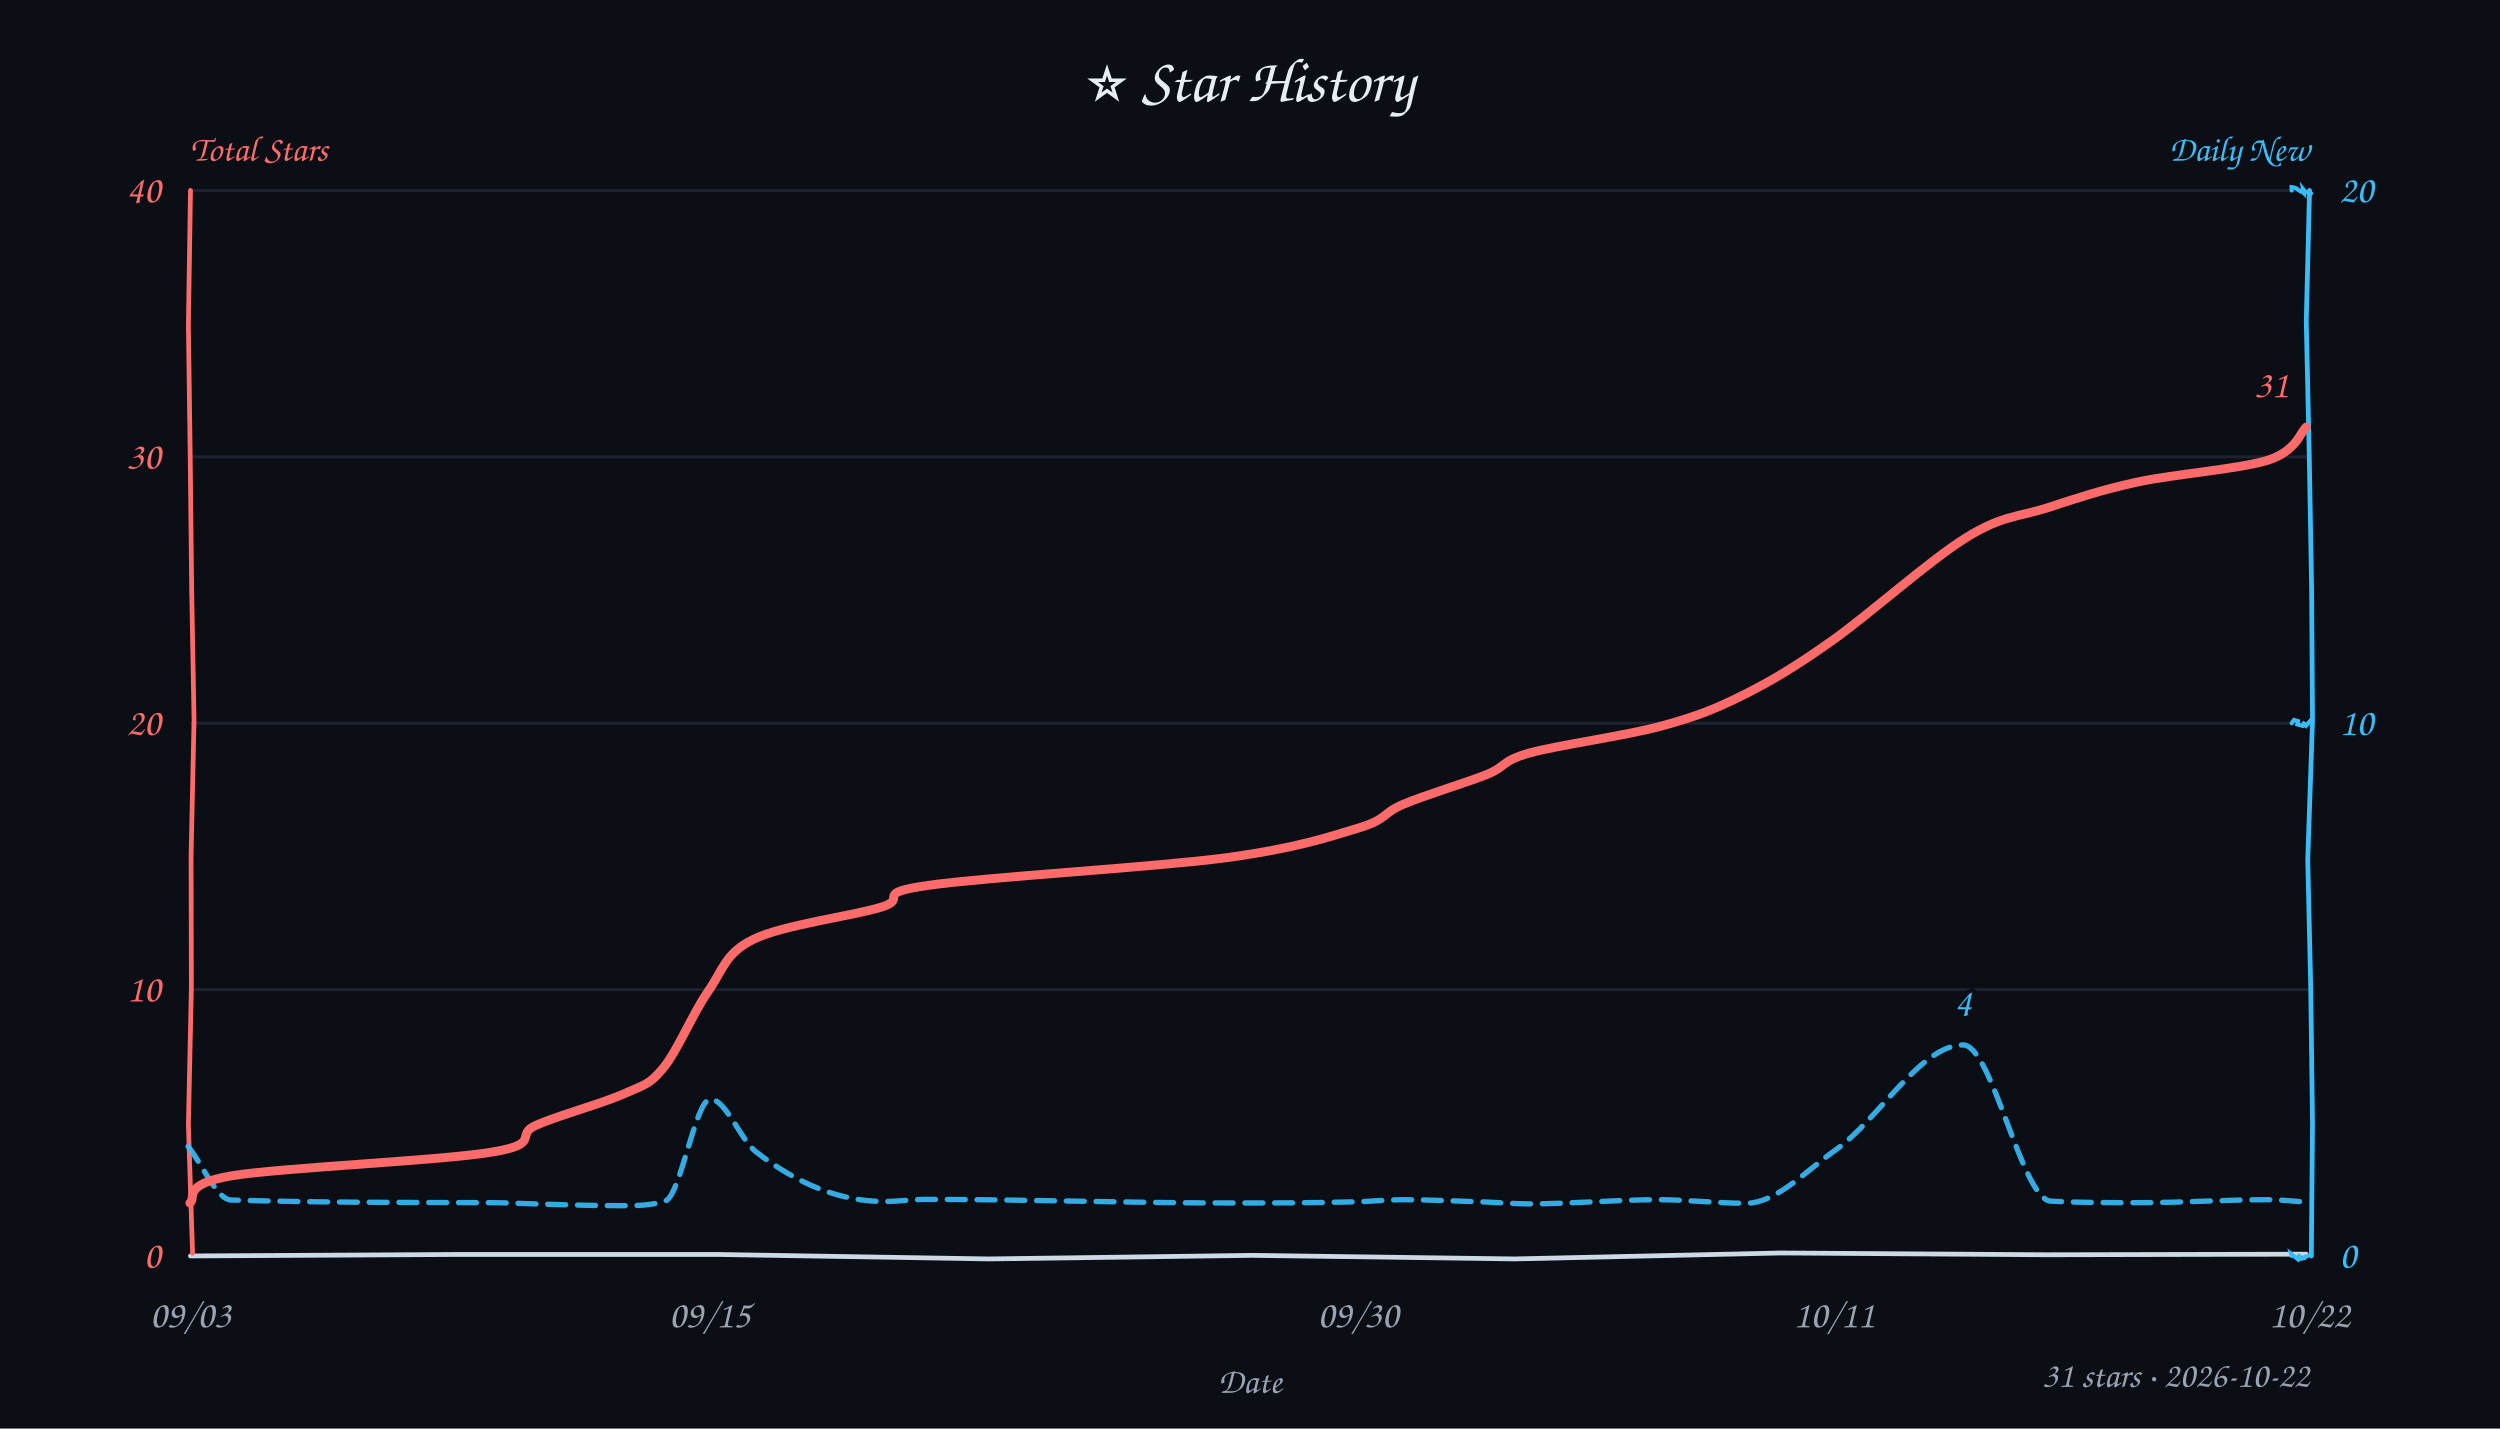
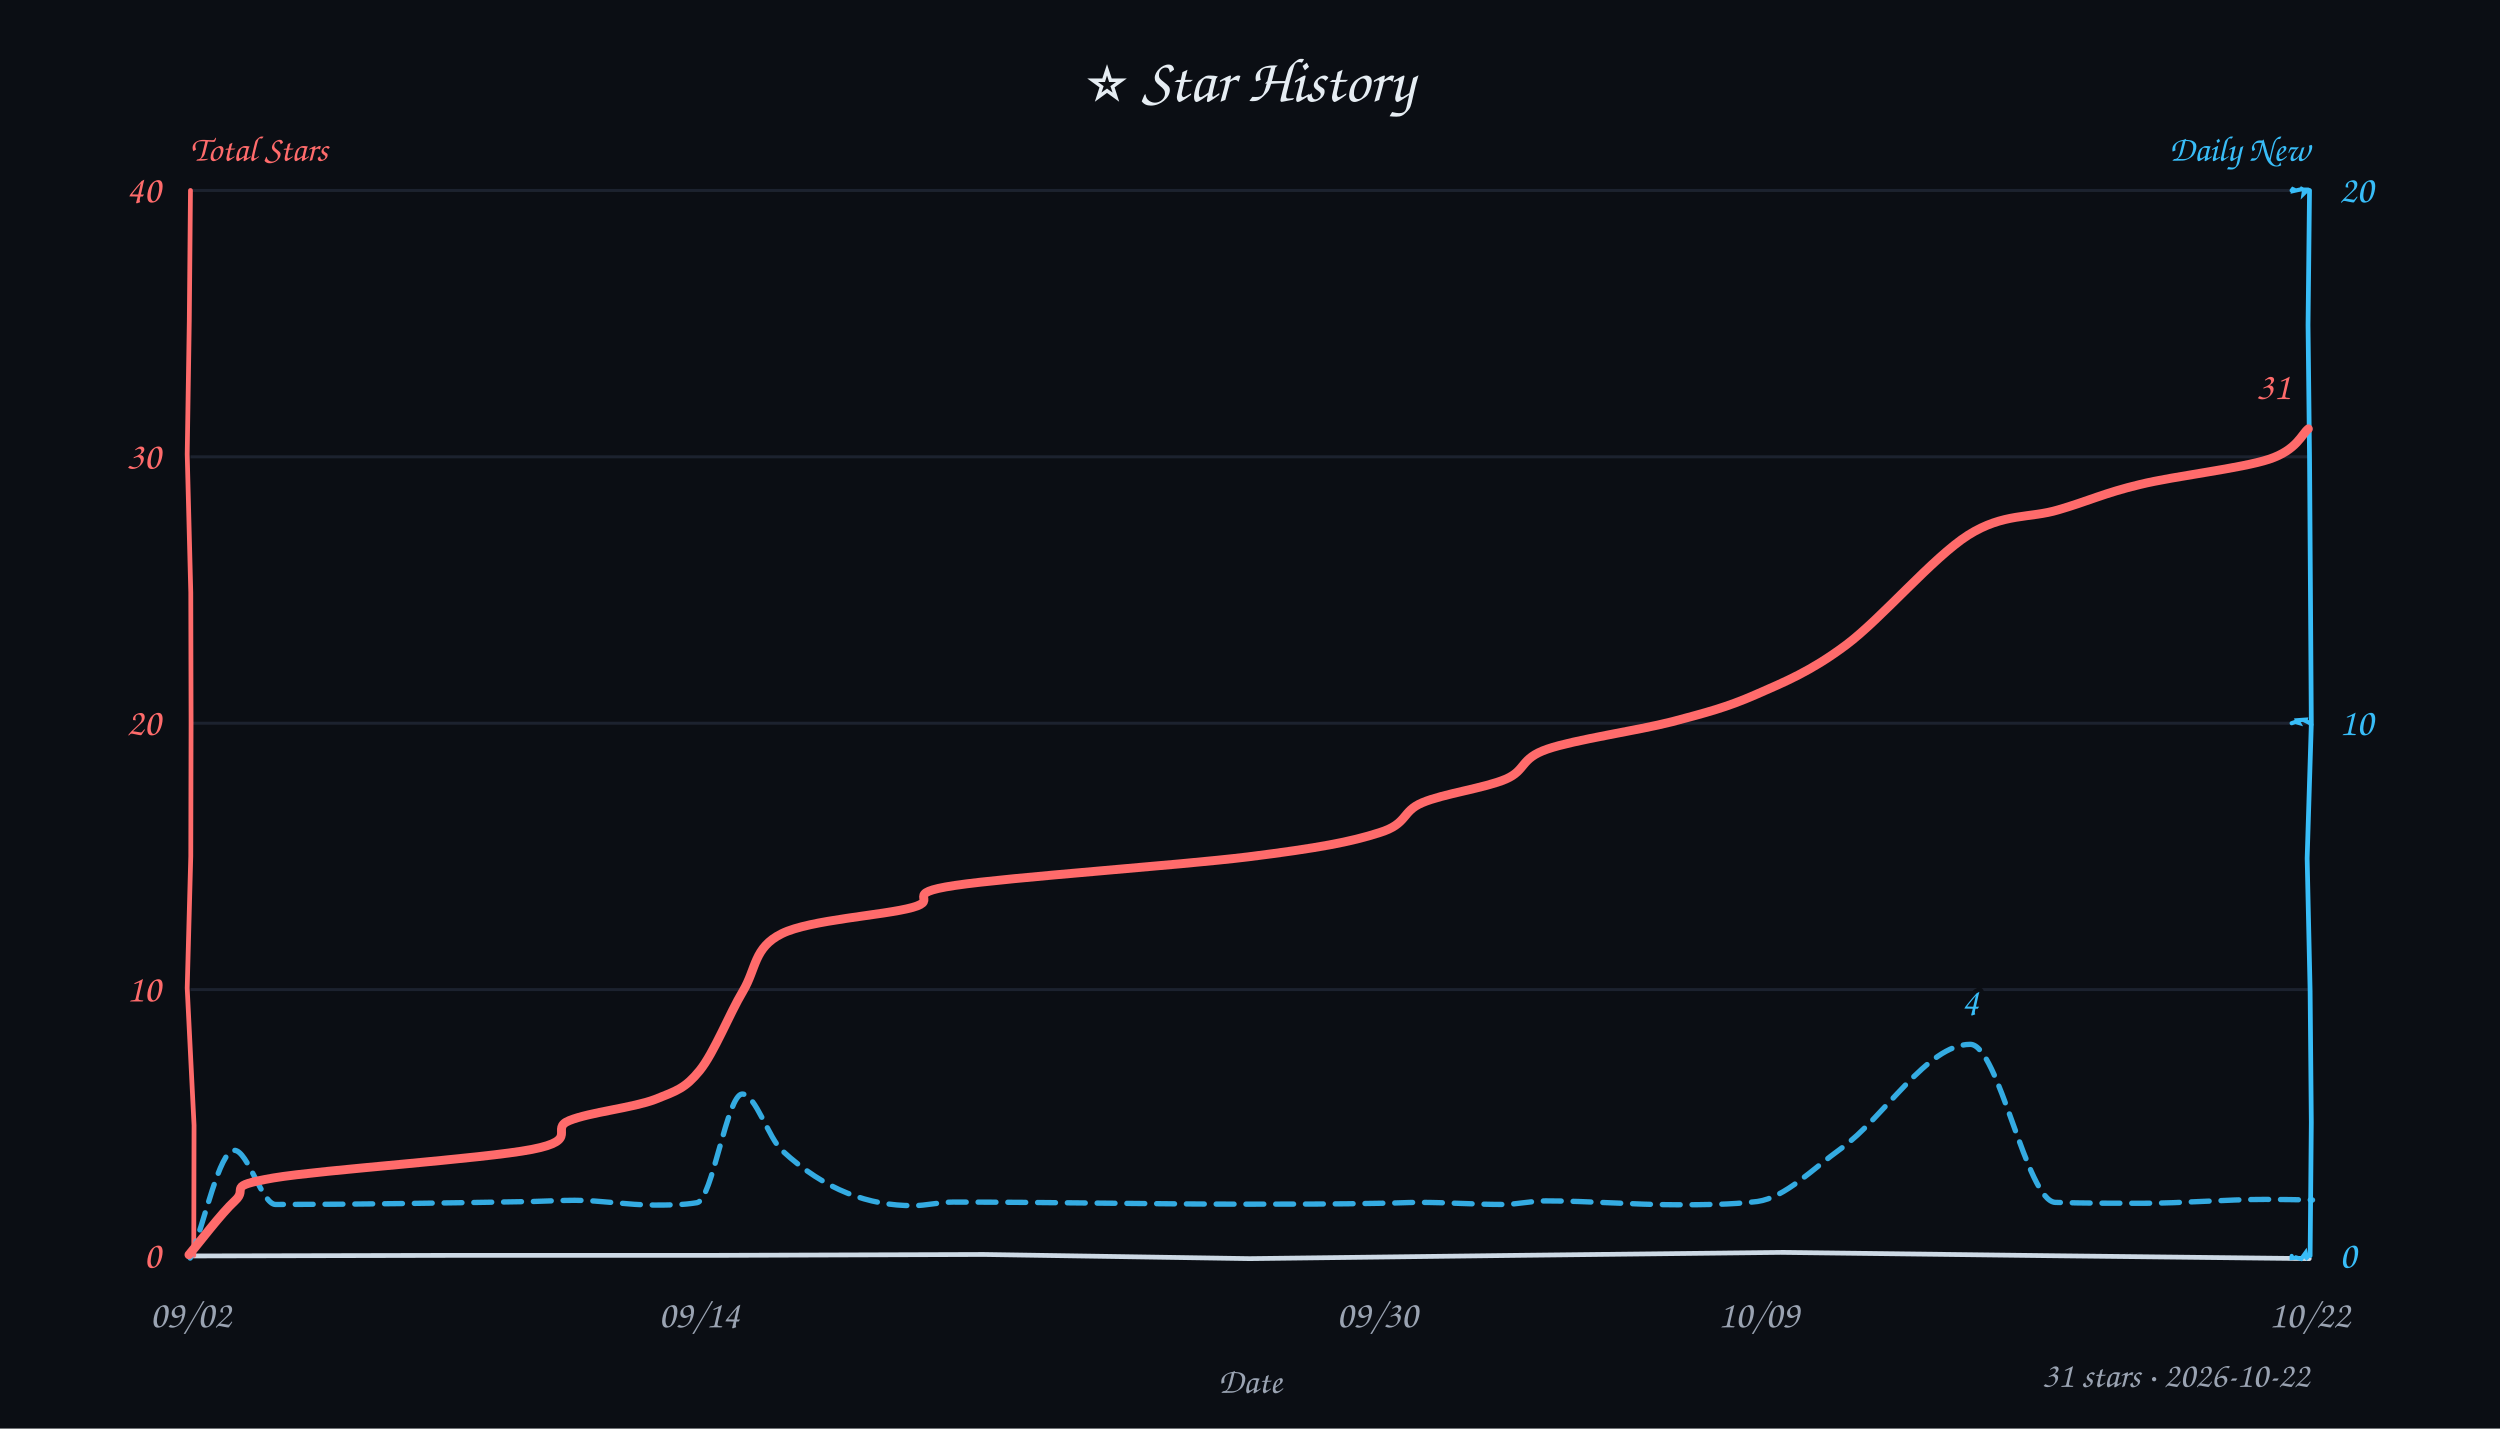
<svg xmlns="http://www.w3.org/2000/svg" width="840" height="480" viewBox="0 0 840 480" fill="#e6edf3">
  <style>text{font-family:"Comic Sans MS","Comic Sans","Chalkboard SE","Marker Felt","Segoe Print",cursive}</style>
  <rect width="100%" height="100%" fill="#0b0e14" />
  <text x="420" y="34" text-anchor="middle" font-size="21">⭐ Star History</text>
  <text x="64" y="54" font-size="12" font-weight="600" fill="#ff6b6b">Total Stars</text>
  <text x="776" y="54" text-anchor="end" font-size="12" font-weight="600" fill="#38bdf8">Daily New</text>
  <line x1="64" y1="332.5" x2="776" y2="332.5" stroke="#232b3a" stroke-width="1" opacity="0.7" />
  <line x1="64" y1="243.0" x2="776" y2="243.0" stroke="#232b3a" stroke-width="1" opacity="0.7" />
  <line x1="64" y1="153.5" x2="776" y2="153.5" stroke="#232b3a" stroke-width="1" opacity="0.7" />
  <line x1="64" y1="64.0" x2="776" y2="64.0" stroke="#232b3a" stroke-width="1" opacity="0.7" />
-   <path d="M 64 422 L 153.5 421.5 L 241.4 421.5 L 332.1 423.0 L 420.8 421.8 L 508.8 423.0 L 598.4 421.0 L 687.4 421.6 L 774.9 421.4" stroke="#cdd9e5" stroke-width="1.6" fill="none" stroke-linecap="round" />
-   <path d="M 64 64 L 63.3 109.4 L 63.9 152.9 L 64.4 198.0 L 65.2 242.0 L 64.2 287.5 L 64.3 331.8 L 63.3 377.9 L 64.7 421.1" stroke="#ff6b6b" stroke-width="1.6" fill="none" stroke-linecap="round" data-axis="total" />
-   <path d="M 776 64 L 774.9 108.0 L 775.9 152.6 L 776.7 197.7 L 777.0 242.2 L 775.4 288.8 L 776.4 331.7 L 777.0 377.6 L 776.6 422.0" stroke="#38bdf8" stroke-width="1.6" fill="none" stroke-linecap="round" data-axis="daily" />
-   <path d="M 770 422 L 769.8 421.3 L 772.1 423.1 L 772.8 421.4 L 772.3 422.4 L 772.8 423.0 L 774.3 422.7 L 774.4 422.3 L 775.4 422.0" stroke="#38bdf8" stroke-width="1.4" fill="none" stroke-linecap="round" />
-   <path d="M 770 243 L 770.8 241.9 L 772.1 242.3 L 771.9 243.4 L 773.8 243.9 L 774.6 243.4 L 773.5 242.8 L 774.8 243.9 L 776.6 241.8" stroke="#38bdf8" stroke-width="1.4" fill="none" stroke-linecap="round" />
-   <path d="M 770 64 L 770.0 62.9 L 771.2 63.1 L 773.4 64.6 L 772.9 63.7 L 774.0 64.8 L 773.8 63.5 L 774.6 64.5 L 776.5 65.0" stroke="#38bdf8" stroke-width="1.4" fill="none" stroke-linecap="round" />
+   <path d="M 64 422 L 153.9 421.8 L 241.0 421.8 L 330.5 421.5 L 419.9 422.9 L 510.0 421.8 L 598.3 420.8 L 687.7 421.9 L 775.9 422.9" stroke="#cdd9e5" stroke-width="1.6" fill="none" stroke-linecap="round" />
+   <path d="M 64 64 L 63.6 108.0 L 62.9 152.6 L 64.1 199.1 L 64.2 242.7 L 64.1 287.7 L 62.9 332.0 L 65.2 378.1 L 65.1 421.8" stroke="#ff6b6b" stroke-width="1.6" fill="none" stroke-linecap="round" data-axis="total" />
+   <path d="M 776 64 L 775.5 109.2 L 776.0 153.4 L 776.3 197.6 L 776.6 243.3 L 775.2 288.4 L 776.2 333.1 L 776.6 377.1 L 776.2 421.9" stroke="#38bdf8" stroke-width="1.6" fill="none" stroke-linecap="round" data-axis="daily" />
+   <path d="M 770 422 L 770.0 422.7 L 771.4 422.6 L 771.5 422.5 L 773.2 423.0 L 774.7 420.9 L 775.1 422.6 L 774.5 423.1 L 775.1 422.5" stroke="#38bdf8" stroke-width="1.4" fill="none" stroke-linecap="round" />
+   <path d="M 770 243 L 771.7 242.4 L 771.0 242.5 L 772.4 242.9 L 771.9 242.0 L 774.7 241.8 L 774.6 242.2 L 776.0 242.9 L 776.6 243.5" stroke="#38bdf8" stroke-width="1.4" fill="none" stroke-linecap="round" />
+   <path d="M 770 64 L 770.7 63.1 L 770.5 64.2 L 773.2 63.6 L 772.8 63.2 L 774.9 64.2 L 774.0 65.1 L 774.2 63.7 L 775.5 63.7" stroke="#38bdf8" stroke-width="1.4" fill="none" stroke-linecap="round" />
  <text x="54" y="426.0" text-anchor="end" font-size="13" fill="#ff6b6b" data-axis="total">0</text>
  <text x="54" y="336.5" text-anchor="end" font-size="13" fill="#ff6b6b" data-axis="total">10</text>
  <text x="54" y="247.0" text-anchor="end" font-size="13" fill="#ff6b6b" data-axis="total">20</text>
  <text x="54" y="157.5" text-anchor="end" font-size="13" fill="#ff6b6b" data-axis="total">30</text>
  <text x="54" y="68.0" text-anchor="end" font-size="13" fill="#ff6b6b" data-axis="total">40</text>
  <text x="786" y="426.0" text-anchor="start" font-size="13" fill="#38bdf8" data-axis="daily">0</text>
  <text x="786" y="247.0" text-anchor="start" font-size="13" fill="#38bdf8" data-axis="daily">10</text>
  <text x="786" y="68.0" text-anchor="start" font-size="13" fill="#38bdf8" data-axis="daily">20</text>
-   <text x="64.0" y="446" text-anchor="middle" font-size="13" fill="#9aa3b2">09/03</text>
-   <text x="238.4" y="446" text-anchor="middle" font-size="13" fill="#9aa3b2">09/15</text>
-   <text x="456.3" y="446" text-anchor="middle" font-size="13" fill="#9aa3b2">09/30</text>
-   <text x="616.2" y="446" text-anchor="middle" font-size="13" fill="#9aa3b2">10/11</text>
+   <text x="64.0" y="446" text-anchor="middle" font-size="13" fill="#9aa3b2">09/02</text>
+   <text x="234.9" y="446" text-anchor="middle" font-size="13" fill="#9aa3b2">09/14</text>
+   <text x="462.7" y="446" text-anchor="middle" font-size="13" fill="#9aa3b2">09/30</text>
+   <text x="590.9" y="446" text-anchor="middle" font-size="13" fill="#9aa3b2">10/09</text>
  <text x="776.0" y="446" text-anchor="middle" font-size="13" fill="#9aa3b2">10/22</text>
  <text x="420" y="468" font-size="12" fill="#9aa3b2" text-anchor="middle">Date</text>
-   <path d="M 63.2 385.2 C 68.0 391.2, 72.8 403.0, 77.6 403.2 C 106.9 404.1, 136.1 404.0, 165.4 404.1 C 170.0 404.1, 174.7 404.4, 179.3 404.5 C 189.2 404.8, 199.1 405.1, 208.9 405.1 C 213.8 405.1, 218.7 405.1, 223.6 403.5 C 228.6 401.9, 233.7 369.3, 238.7 369.3 C 243.8 369.3, 248.9 383.1, 254.0 387.0 C 268.3 398.1, 282.7 403.7, 297.1 403.7 C 301.8 403.7, 306.6 403.0, 311.3 403.0 C 345.2 403.0, 379.2 404.2, 413.1 404.2 C 427.3 404.2, 441.4 404.2, 455.6 403.8 C 460.7 403.7, 465.8 403.1, 470.9 403.1 C 480.6 403.1, 490.2 403.6, 499.8 403.9 C 504.5 404.1, 509.1 404.5, 513.7 404.5 C 528.2 404.5, 542.7 403.1, 557.2 403.1 C 567.0 403.1, 576.9 404.3, 586.7 404.3 C 596.8 404.3, 606.9 393.3, 617.0 386.2 C 631.2 376.1, 645.4 351.1, 659.6 351.1 C 669.4 351.1, 679.3 403.1, 689.1 403.6 C 699.1 404.1, 709.0 404.1, 718.9 404.1 C 733.4 404.1, 747.8 403.1, 762.2 403.1 C 766.6 403.1, 771.1 403.7, 775.5 403.9" fill="none" stroke="#38bdf8" stroke-width="1.8" stroke-dasharray="6 4" stroke-linecap="round" stroke-linejoin="round" opacity="0.9" />
-   <path d="M 63.8 404.2 C 66.1 402.7, 60.7 398.0, 77.6 395.1 C 94.5 392.3, 148.2 390.0, 165.3 387.1 C 182.4 384.3, 172.7 381.4, 180.1 378.1 C 187.5 374.8, 202.6 370.7, 209.7 367.5 C 216.8 364.3, 218.2 364.5, 222.9 358.8 C 227.6 353.1, 232.8 340.5, 237.8 333.3 C 242.9 326.1, 243.5 320.3, 253.2 315.6 C 262.9 310.8, 286.3 307.8, 296.1 304.8 C 305.8 301.8, 292.5 300.2, 311.8 297.5 C 331.1 294.7, 387.8 291.4, 412.0 288.2 C 436.1 284.9, 446.5 281.2, 456.5 278.2 C 466.4 275.2, 464.4 273.2, 471.6 270.2 C 478.7 267.2, 492.3 263.1, 499.4 260.3 C 506.5 257.4, 504.1 255.8, 513.9 253.0 C 523.8 250.3, 546.4 247.2, 558.4 243.9 C 570.5 240.6, 576.6 238.1, 586.2 233.3 C 595.7 228.5, 603.4 223.9, 615.8 215.1 C 628.2 206.3, 648.7 188.0, 660.7 180.6 C 672.8 173.1, 678.4 173.7, 688.0 170.6 C 697.5 167.5, 705.7 164.7, 718.0 162.0 C 730.4 159.3, 752.6 157.6, 762.1 154.6 C 771.6 151.5, 772.8 145.4, 774.9 143.5" fill="none" stroke="#ff6b6b" stroke-width="3" stroke-linecap="round" />
-   <text x="768.9" y="133.5" text-anchor="end" font-size="13" font-weight="600" fill="#ff6b6b" stroke="#0b0e14" stroke-width="3" paint-order="stroke" stroke-linejoin="round" data-peak="total">31</text>
-   <text x="659.6" y="341.1" text-anchor="middle" font-size="13" font-weight="600" fill="#38bdf8" stroke="#0b0e14" stroke-width="3" paint-order="stroke" stroke-linejoin="round" data-peak="daily">4</text>
+   <path d="M 63.9 422.7 C 68.8 410.6, 73.7 386.5, 78.7 386.5 C 83.3 386.5, 88.0 404.7, 92.6 404.7 C 121.4 404.7, 150.2 404.2, 179.0 403.7 C 183.7 403.6, 188.4 403.3, 193.1 403.3 C 202.0 403.3, 210.9 404.9, 219.8 404.9 C 224.6 404.9, 229.4 404.9, 234.2 404.1 C 239.3 403.3, 244.3 367.6, 249.4 367.6 C 253.8 367.6, 258.3 382.5, 262.8 386.6 C 277.4 400.1, 292.1 405.1, 306.8 405.1 C 311.2 405.1, 315.7 403.9, 320.2 403.9 C 353.1 403.9, 386.1 404.6, 419.1 404.6 C 434.0 404.6, 448.9 404.6, 463.8 404.3 C 468.1 404.3, 472.5 404.0, 476.8 404.0 C 486.2 404.0, 495.6 404.7, 505.0 404.7 C 509.7 404.7, 514.5 403.5, 519.3 403.5 C 534.0 403.5, 548.6 404.8, 563.3 404.8 C 572.4 404.8, 581.4 404.8, 590.5 403.7 C 599.8 402.4, 609.2 392.6, 618.6 385.9 C 633.1 375.5, 647.5 350.9, 662.0 350.9 C 671.5 350.9, 681.0 403.7, 690.6 404.0 C 700.4 404.3, 710.2 404.3, 720.0 404.3 C 733.7 404.3, 747.5 403.0, 761.2 403.0 C 766.5 403.0, 771.7 403.1, 777.0 403.2" fill="none" stroke="#38bdf8" stroke-width="1.8" stroke-dasharray="6 4" stroke-linecap="round" stroke-linejoin="round" opacity="0.9" />
+   <path d="M 63.5 421.6 C 66.1 418.6, 74.3 407.7, 79.0 403.4 C 83.7 399.1, 75.2 398.7, 91.8 395.8 C 108.5 393.0, 162.2 389.4, 178.7 386.2 C 195.3 383.0, 184.4 379.3, 191.3 376.5 C 198.2 373.7, 212.8 372.2, 220.1 369.4 C 227.4 366.5, 230.2 365.7, 235.1 359.7 C 240.0 353.6, 245.0 340.8, 249.6 333.1 C 254.2 325.4, 253.2 318.4, 262.7 313.7 C 272.2 309.0, 296.9 307.6, 306.6 304.9 C 316.3 302.2, 302.1 300.3, 320.9 297.5 C 339.7 294.7, 395.7 290.8, 419.4 287.9 C 443.2 284.9, 453.7 282.9, 463.4 279.8 C 473.2 276.8, 470.8 272.7, 477.9 269.7 C 484.9 266.7, 498.9 264.8, 505.9 261.8 C 512.9 258.8, 510.6 254.9, 519.9 251.7 C 529.2 248.5, 550.1 245.5, 561.8 242.5 C 573.4 239.4, 580.1 237.7, 589.9 233.4 C 599.7 229.1, 608.4 225.6, 620.3 216.7 C 632.2 207.8, 649.4 187.4, 661.3 179.8 C 673.2 172.3, 682.0 174.2, 691.6 171.3 C 701.3 168.5, 707.2 165.6, 719.0 162.8 C 730.8 159.9, 753.0 157.4, 762.4 154.3 C 771.8 151.2, 773.4 145.8, 775.6 144.1" fill="none" stroke="#ff6b6b" stroke-width="3" stroke-linecap="round" />
+   <text x="769.6" y="134.1" text-anchor="end" font-size="13" font-weight="600" fill="#ff6b6b" stroke="#0b0e14" stroke-width="3" paint-order="stroke" stroke-linejoin="round" data-peak="total">31</text>
+   <text x="662.0" y="340.9" text-anchor="middle" font-size="13" font-weight="600" fill="#38bdf8" stroke="#0b0e14" stroke-width="3" paint-order="stroke" stroke-linejoin="round" data-peak="daily">4</text>
  <text x="776" y="466" text-anchor="end" font-size="12" fill="#9aa3b2">31 stars · 2026-10-22</text>
</svg>
